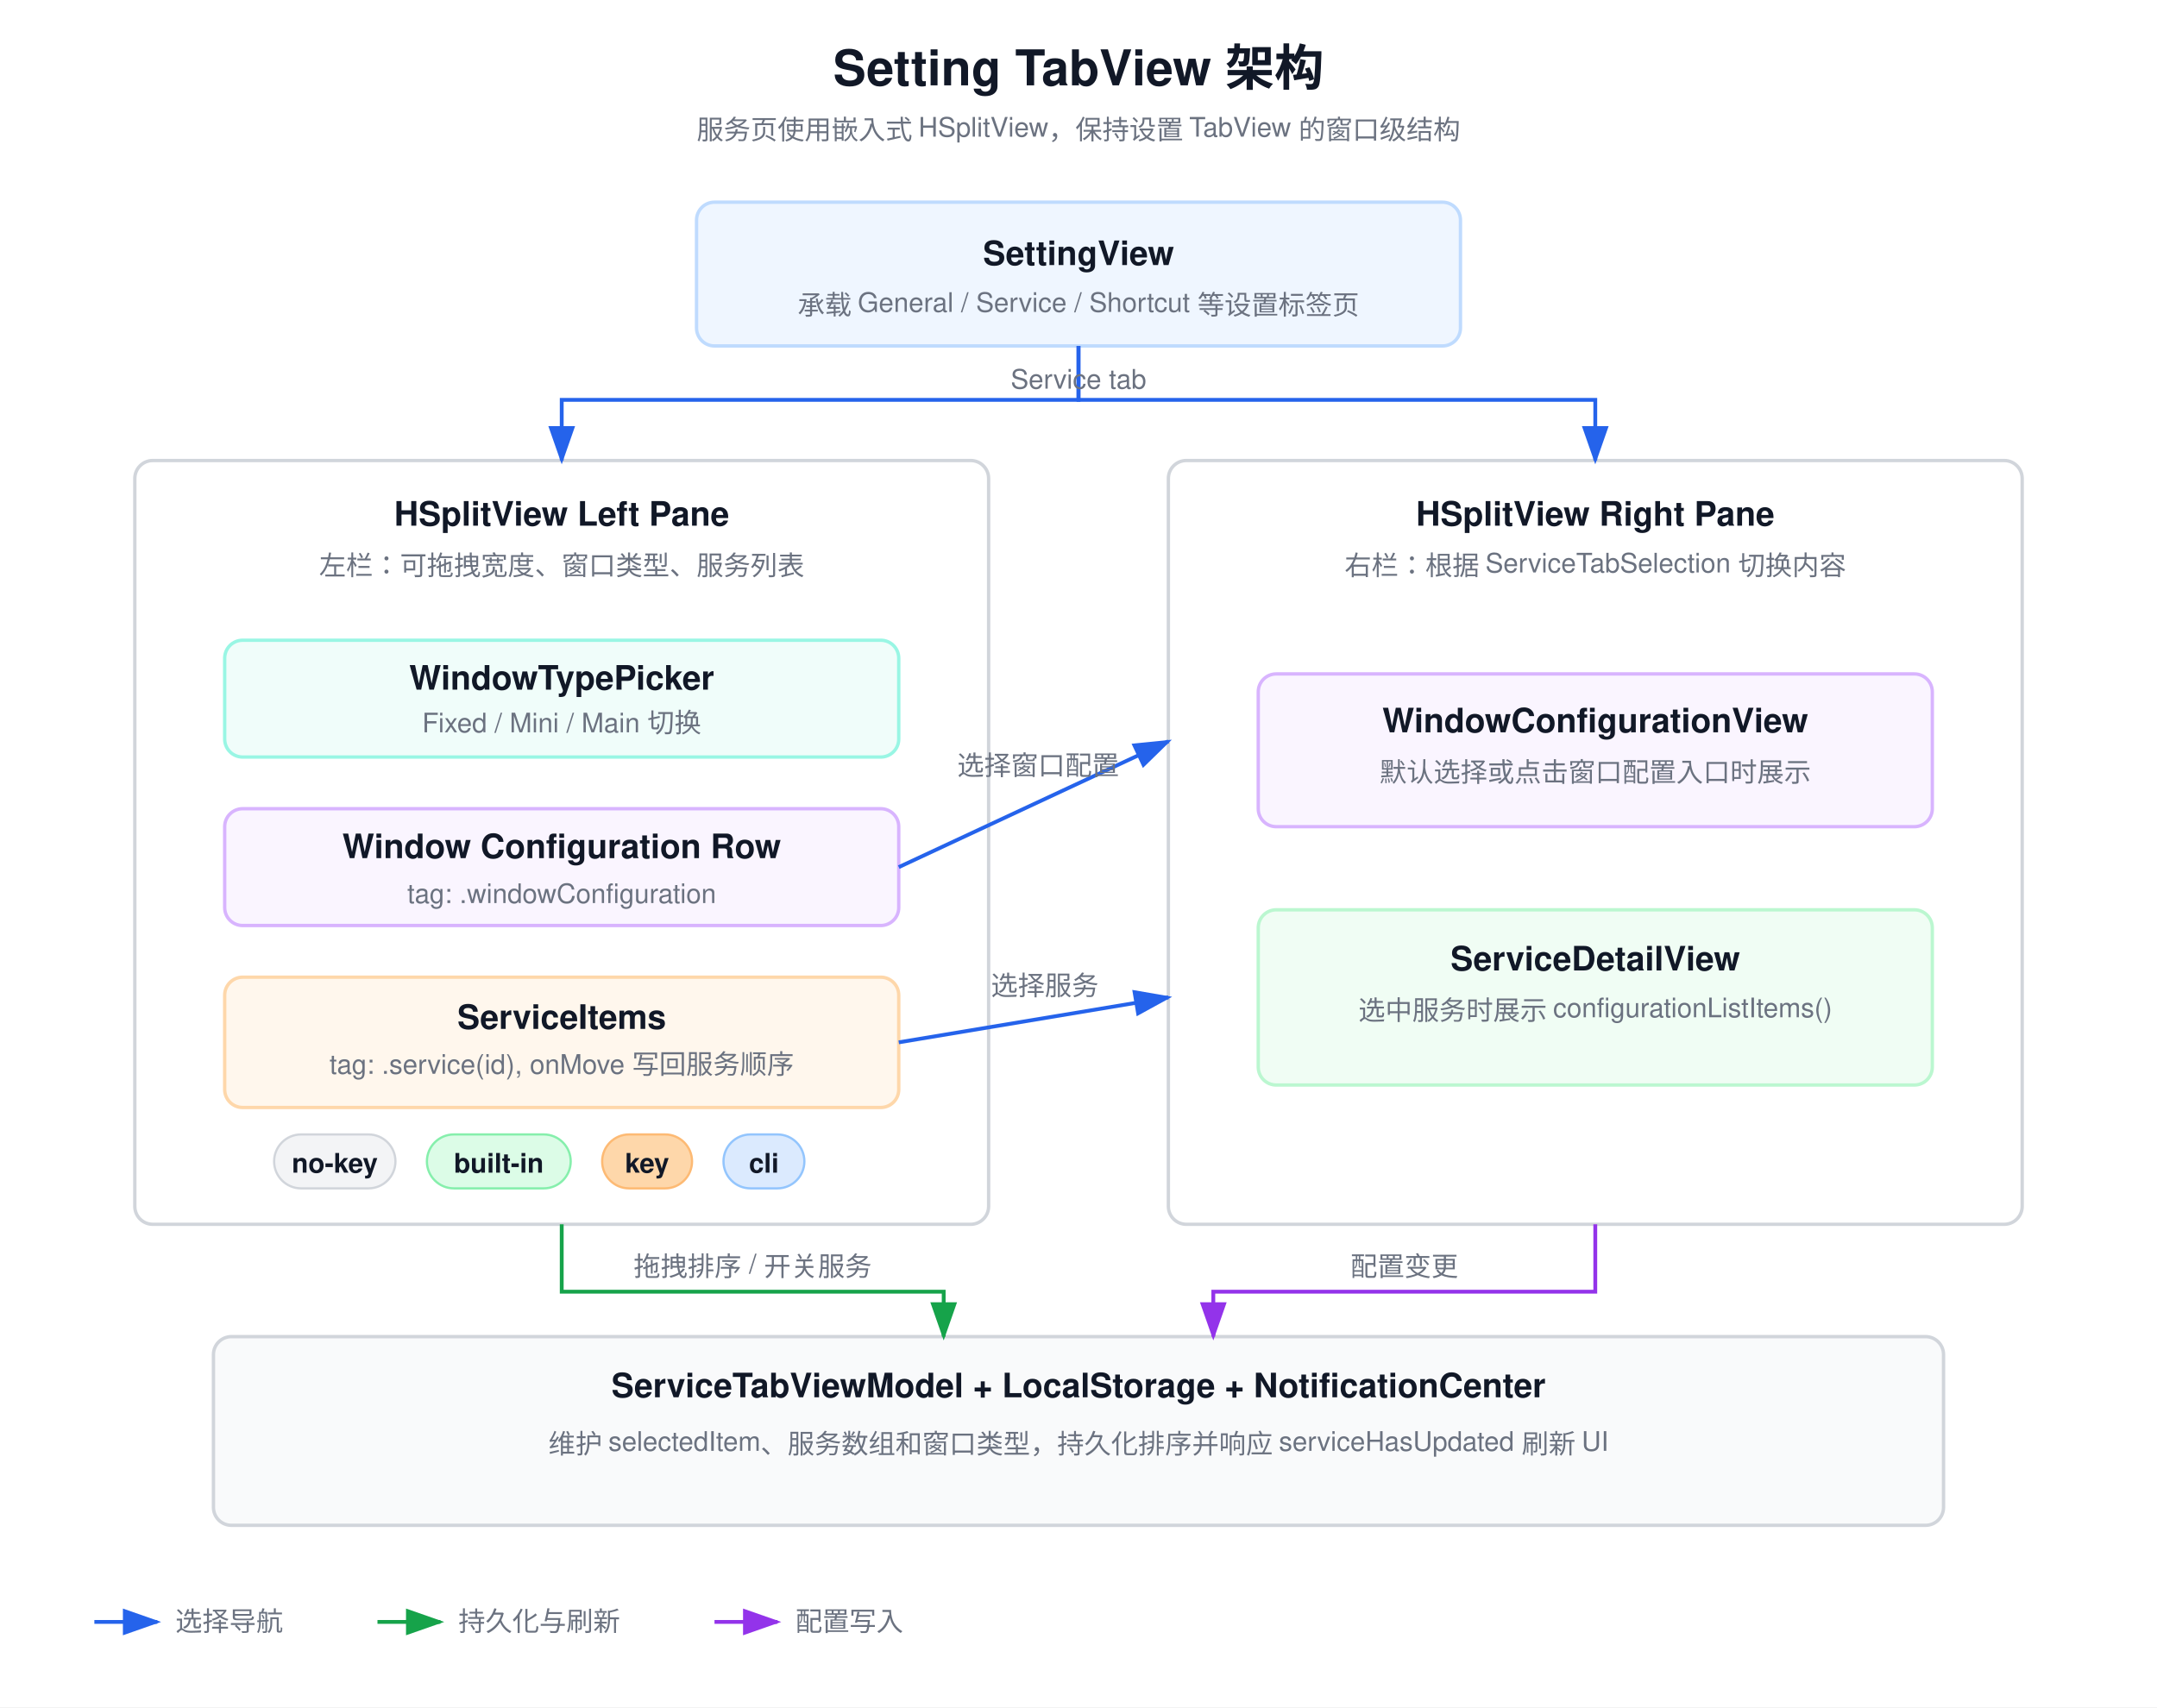
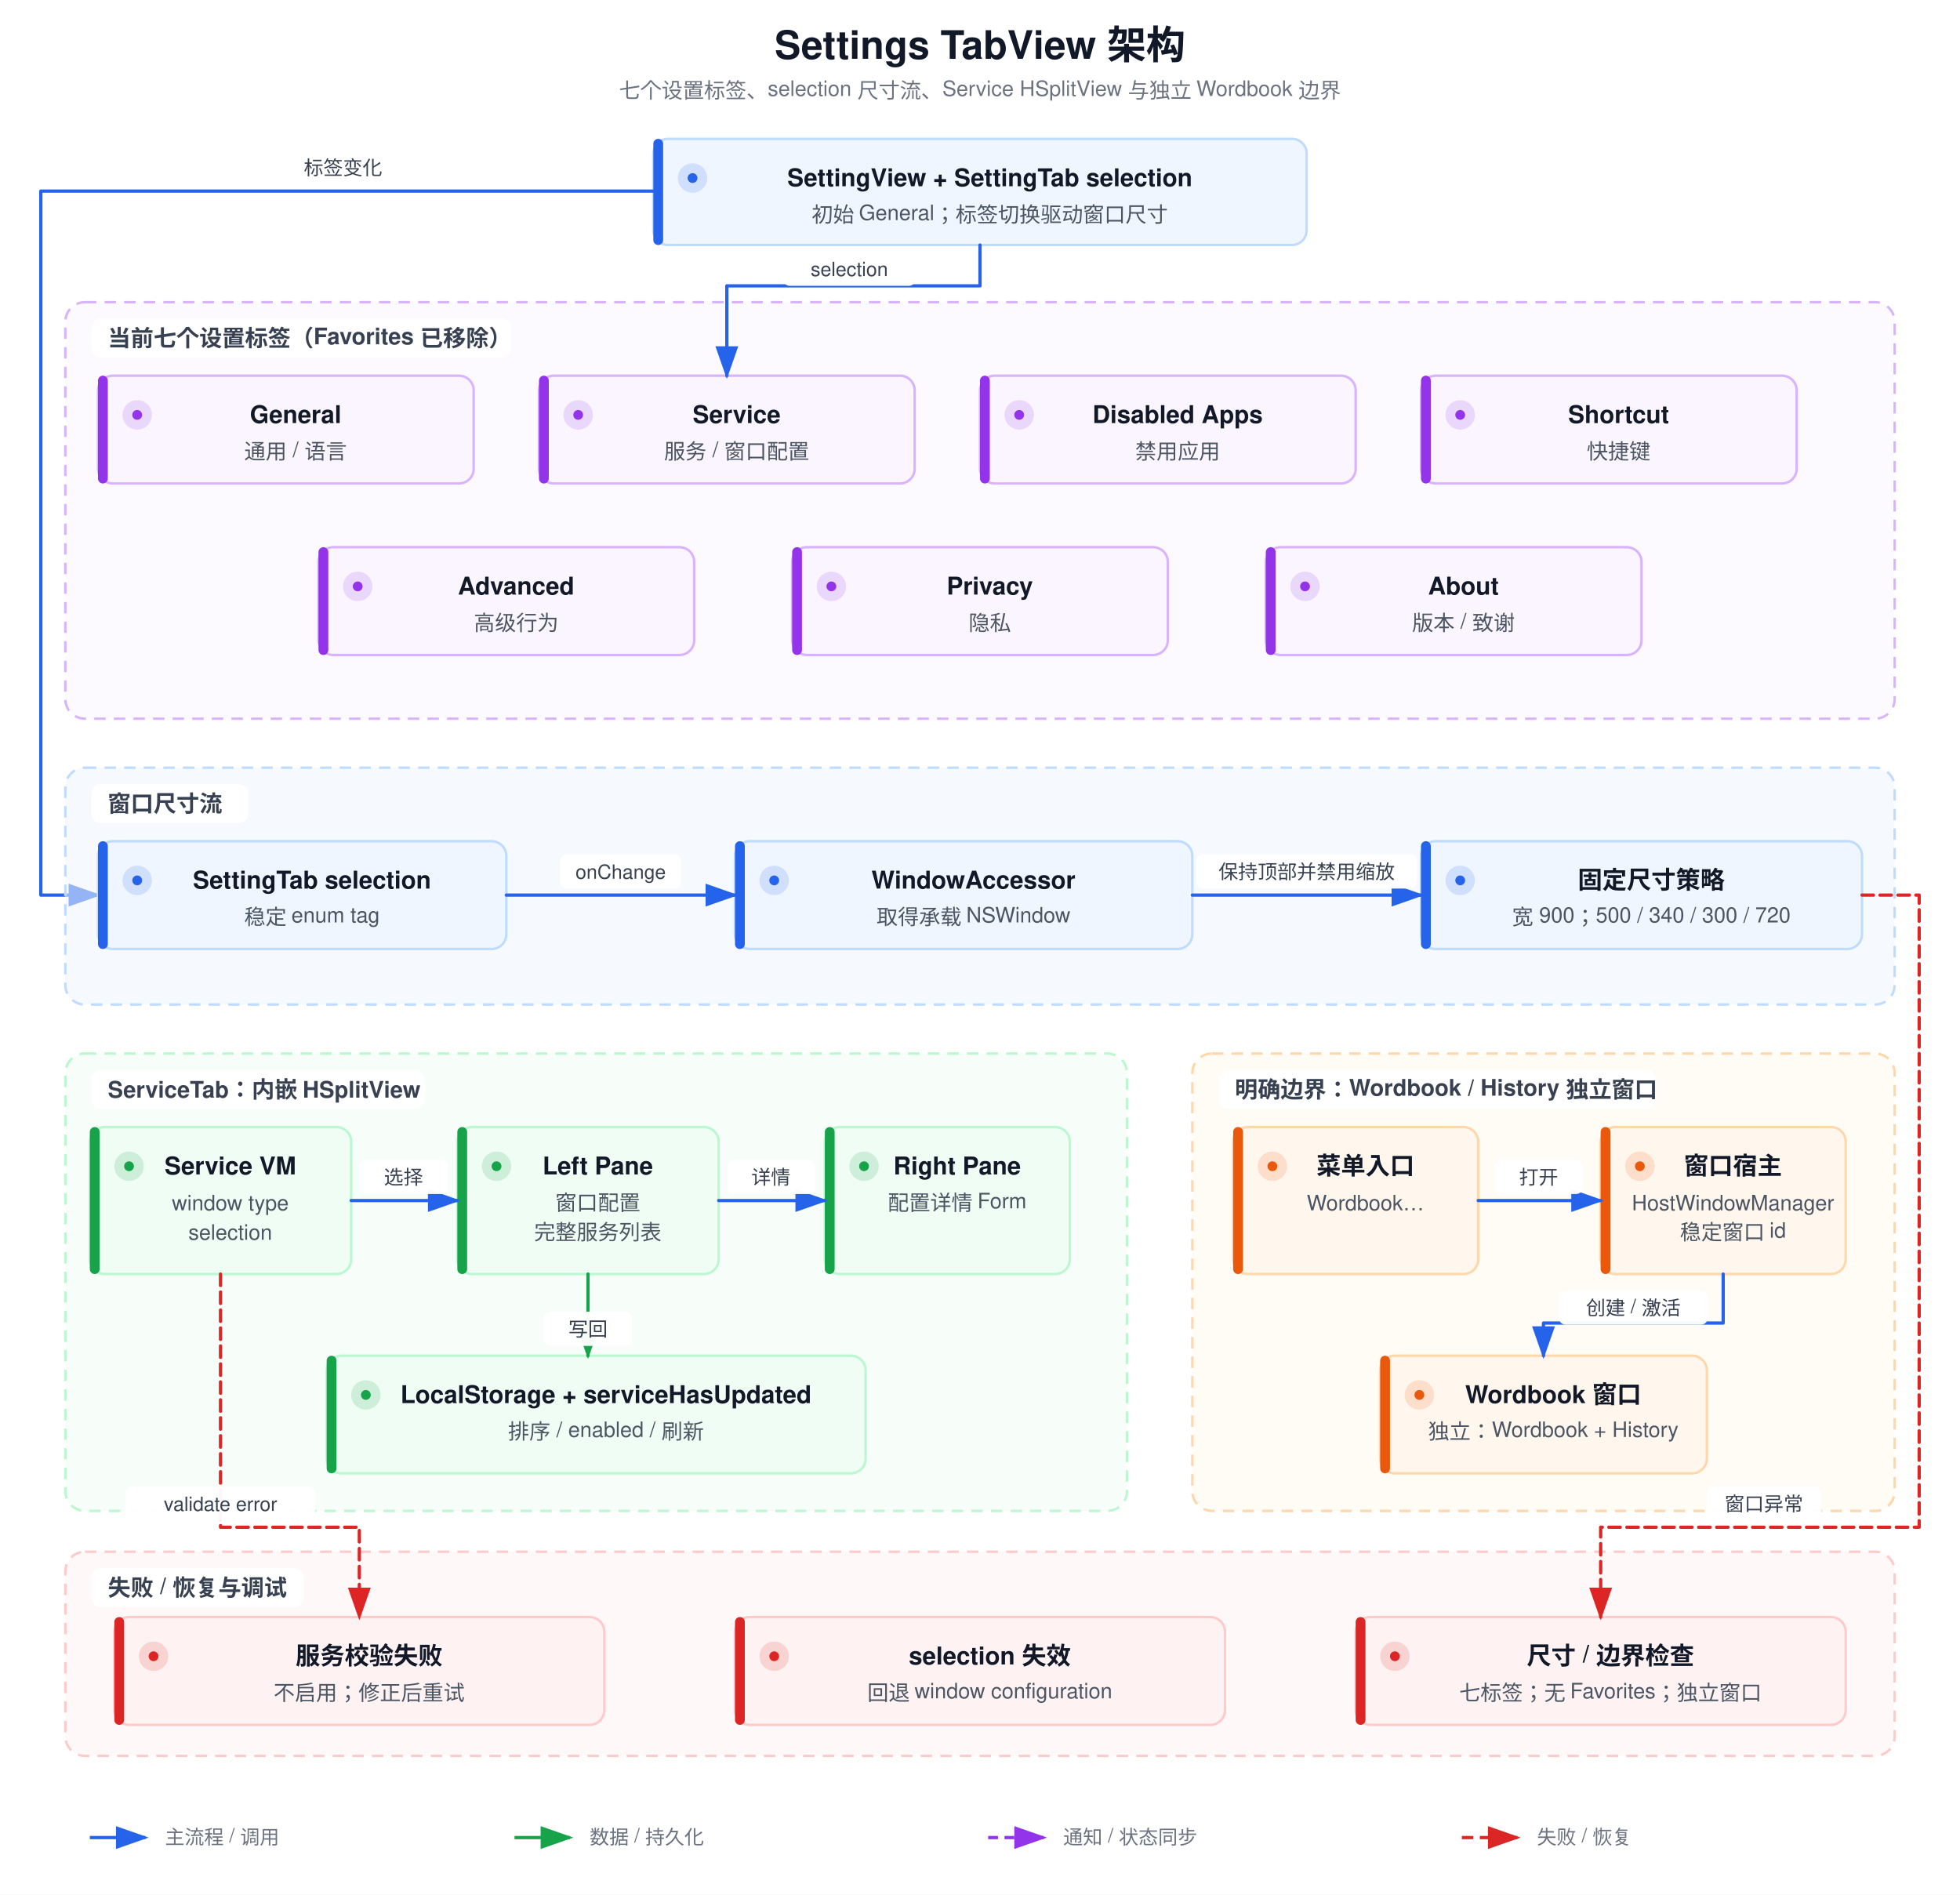
- <svg xmlns="http://www.w3.org/2000/svg" viewBox="0 0 960 760" width="960" height="760">
+ <svg xmlns="http://www.w3.org/2000/svg" viewBox="0 0 1200 1160" width="1200" height="1160">
  <style>
    text { font-family: 'Helvetica Neue', Helvetica, Arial, 'PingFang SC', 'Microsoft YaHei', sans-serif; }
-     .title { fill: #111827; font-size: 22px; font-weight: 600; }
-     .box-title { fill: #111827; font-size: 15px; font-weight: 600; }
-     .small { fill: #6b7280; font-size: 12px; }
-     .tag { fill: #111827; font-size: 12px; font-weight: 600; }
+     .diagram-title { fill: #111827; font-size: 24px; font-weight: 600; }
+     .subtitle { fill: #6b7280; font-size: 13px; }
+     .group-title { fill: #374151; font-size: 14px; font-weight: 600; }
+     .node-title { fill: #111827; font-size: 15px; font-weight: 600; }
+     .body { fill: #4b5563; font-size: 13px; }
+     .edge-label { fill: #374151; font-size: 12px; font-weight: 500; }
+     .legend { fill: #6b7280; font-size: 12px; }
  </style>
  <defs>
    <marker id="arrow-blue" markerWidth="10" markerHeight="7" refX="9" refY="3.5" orient="auto">
      <polygon points="0 0, 10 3.5, 0 7" fill="#2563eb" />
    </marker>
    <marker id="arrow-green" markerWidth="10" markerHeight="7" refX="9" refY="3.5" orient="auto">
      <polygon points="0 0, 10 3.5, 0 7" fill="#16a34a" />
    </marker>
    <marker id="arrow-purple" markerWidth="10" markerHeight="7" refX="9" refY="3.5" orient="auto">
      <polygon points="0 0, 10 3.5, 0 7" fill="#9333ea" />
    </marker>
+     <marker id="arrow-alert" markerWidth="10" markerHeight="7" refX="9" refY="3.5" orient="auto">
+       <polygon points="0 0, 10 3.5, 0 7" fill="#dc2626" />
+     </marker>
  </defs>
-   <rect width="960" height="760" fill="#ffffff" />
-   <text x="480" y="38" text-anchor="middle" class="title">Setting TabView 架构</text>
-   <text x="480" y="62" text-anchor="middle" class="small">服务页使用嵌入式 HSplitView，保持设置 TabView 的窗口级结构</text>
-   <rect x="310" y="90" width="340" height="64" rx="8" fill="#eff6ff" stroke="#bfdbfe" stroke-width="1.5" />
-   <text x="480" y="118" text-anchor="middle" class="box-title">SettingView</text>
-   <text x="480" y="140" text-anchor="middle" class="small">承载 General / Service / Shortcut 等设置标签页</text>
-   <rect x="60" y="205" width="380" height="340" rx="8" fill="#ffffff" stroke="#d1d5db" stroke-width="1.5" />
-   <text x="250" y="234" text-anchor="middle" class="box-title">HSplitView Left Pane</text>
-   <text x="250" y="256" text-anchor="middle" class="small">左栏：可拖拽宽度、窗口类型、服务列表</text>
-   <rect x="100" y="285" width="300" height="52" rx="8" fill="#f0fdfa" stroke="#99f6e4" stroke-width="1.5" />
-   <text x="250" y="307" text-anchor="middle" class="box-title">WindowTypePicker</text>
-   <text x="250" y="326" text-anchor="middle" class="small">Fixed / Mini / Main 切换</text>
-   <rect x="100" y="360" width="300" height="52" rx="8" fill="#faf5ff" stroke="#d8b4fe" stroke-width="1.5" />
-   <text x="250" y="382" text-anchor="middle" class="box-title">Window Configuration Row</text>
-   <text x="250" y="402" text-anchor="middle" class="small">tag: .windowConfiguration</text>
-   <rect x="100" y="435" width="300" height="58" rx="8" fill="#fff7ed" stroke="#fed7aa" stroke-width="1.5" />
-   <text x="250" y="458" text-anchor="middle" class="box-title">ServiceItems</text>
-   <text x="250" y="478" text-anchor="middle" class="small">tag: .service(id), onMove 写回服务顺序</text>
-   <rect x="122" y="505" width="54" height="24" rx="12" fill="#f3f4f6" stroke="#d1d5db" />
-   <text x="149" y="522" text-anchor="middle" class="tag">no-key</text>
-   <rect x="190" y="505" width="64" height="24" rx="12" fill="#dcfce7" stroke="#86efac" />
-   <text x="222" y="522" text-anchor="middle" class="tag">built-in</text>
-   <rect x="268" y="505" width="40" height="24" rx="12" fill="#fed7aa" stroke="#fdba74" />
-   <text x="288" y="522" text-anchor="middle" class="tag">key</text>
-   <rect x="322" y="505" width="36" height="24" rx="12" fill="#dbeafe" stroke="#93c5fd" />
-   <text x="340" y="522" text-anchor="middle" class="tag">cli</text>
-   <rect x="520" y="205" width="380" height="340" rx="8" fill="#ffffff" stroke="#d1d5db" stroke-width="1.5" />
-   <text x="710" y="234" text-anchor="middle" class="box-title">HSplitView Right Pane</text>
-   <text x="710" y="256" text-anchor="middle" class="small">右栏：根据 ServiceTabSelection 切换内容</text>
-   <rect x="560" y="300" width="300" height="68" rx="8" fill="#faf5ff" stroke="#d8b4fe" stroke-width="1.5" />
-   <text x="710" y="326" text-anchor="middle" class="box-title">WindowConfigurationView</text>
-   <text x="710" y="348" text-anchor="middle" class="small">默认选择或点击窗口配置入口时展示</text>
-   <rect x="560" y="405" width="300" height="78" rx="8" fill="#f0fdf4" stroke="#bbf7d0" stroke-width="1.5" />
-   <text x="710" y="432" text-anchor="middle" class="box-title">ServiceDetailView</text>
-   <text x="710" y="454" text-anchor="middle" class="small">选中服务时展示 configurationListItems()</text>
-   <rect x="95" y="595" width="770" height="84" rx="8" fill="#f9fafb" stroke="#d1d5db" stroke-width="1.5" />
-   <text x="480" y="622" text-anchor="middle" class="box-title">ServiceTabViewModel + LocalStorage + NotificationCenter</text>
-   <text x="480" y="647" text-anchor="middle" class="small">维护 selectedItem、服务数组和窗口类型，持久化排序并响应 serviceHasUpdated 刷新 UI</text>
-   <path d="M480 154 L480 178 L250 178 L250 205" fill="none" stroke="#2563eb" stroke-width="1.7" marker-end="url(#arrow-blue)" />
-   <path d="M480 154 L480 178 L710 178 L710 205" fill="none" stroke="#2563eb" stroke-width="1.7" marker-end="url(#arrow-blue)" />
-   <text x="480" y="173" text-anchor="middle" class="small">Service tab</text>
-   <path d="M400 386 L520 330" fill="none" stroke="#2563eb" stroke-width="1.7" marker-end="url(#arrow-blue)" />
-   <text x="462" y="345" text-anchor="middle" class="small">选择窗口配置</text>
-   <path d="M400 464 L520 444" fill="none" stroke="#2563eb" stroke-width="1.7" marker-end="url(#arrow-blue)" />
-   <text x="465" y="443" text-anchor="middle" class="small">选择服务</text>
-   <path d="M250 545 L250 575 L420 575 L420 595" fill="none" stroke="#16a34a" stroke-width="1.7" marker-end="url(#arrow-green)" />
-   <text x="335" y="568" text-anchor="middle" class="small">拖拽排序 / 开关服务</text>
-   <path d="M710 545 L710 575 L540 575 L540 595" fill="none" stroke="#9333ea" stroke-width="1.7" marker-end="url(#arrow-purple)" />
-   <text x="625" y="568" text-anchor="middle" class="small">配置变更</text>
-   <g transform="translate(42, 722)">
-     <line x1="0" y1="0" x2="28" y2="0" stroke="#2563eb" stroke-width="1.7" marker-end="url(#arrow-blue)" />
-     <text x="36" y="4" class="small">选择导航</text>
-     <line x1="126" y1="0" x2="154" y2="0" stroke="#16a34a" stroke-width="1.7" marker-end="url(#arrow-green)" />
-     <text x="162" y="4" class="small">持久化与刷新</text>
-     <line x1="276" y1="0" x2="304" y2="0" stroke="#9333ea" stroke-width="1.7" marker-end="url(#arrow-purple)" />
-     <text x="312" y="4" class="small">配置写入</text>
-   </g>
+   <rect width="1200" height="1160" fill="#ffffff" />
+   <text x="600" y="36" text-anchor="middle" class="diagram-title">Settings TabView 架构</text>
+   <text x="600" y="60" text-anchor="middle" class="subtitle">七个设置标签、selection 尺寸流、Service HSplitView 与独立 Wordbook 边界</text>
+   <rect x="400" y="85" width="400" height="65" rx="9" fill="#eff6ff" stroke="#bfdbfe" stroke-width="1.5" />
+   <rect x="400" y="85" width="6" height="65" rx="3" fill="#2563eb" />
+   <circle cx="424" cy="109" r="9" fill="#2563eb" opacity="0.16" />
+   <circle cx="424" cy="109" r="3" fill="#2563eb" />
+   <text x="606" y="114" text-anchor="middle" class="node-title">SettingView + SettingTab selection</text>
+   <text x="606" y="136" text-anchor="middle" class="body">初始 General；标签切换驱动窗口尺寸</text>
+   <rect x="40" y="185" width="1120" height="255" rx="12" fill="#faf5ff" fill-opacity="0.55" stroke="#d8b4fe" stroke-width="1.5" stroke-dasharray="7 5" />
+   <rect x="56" y="195" width="257" height="24" rx="6" fill="#ffffff" opacity="0.96" />
+   <text x="66" y="212" class="group-title">当前七个设置标签（Favorites 已移除）</text>
+   <rect x="60" y="230" width="230" height="66" rx="9" fill="#faf5ff" stroke="#d8b4fe" stroke-width="1.5" />
+   <rect x="60" y="230" width="6" height="66" rx="3" fill="#9333ea" />
+   <circle cx="84" cy="254" r="9" fill="#9333ea" opacity="0.16" />
+   <circle cx="84" cy="254" r="3" fill="#9333ea" />
+   <text x="181" y="259" text-anchor="middle" class="node-title">General</text>
+   <text x="181" y="281" text-anchor="middle" class="body">通用 / 语言</text>
+   <rect x="330" y="230" width="230" height="66" rx="9" fill="#faf5ff" stroke="#d8b4fe" stroke-width="1.5" />
+   <rect x="330" y="230" width="6" height="66" rx="3" fill="#9333ea" />
+   <circle cx="354" cy="254" r="9" fill="#9333ea" opacity="0.16" />
+   <circle cx="354" cy="254" r="3" fill="#9333ea" />
+   <text x="451" y="259" text-anchor="middle" class="node-title">Service</text>
+   <text x="451" y="281" text-anchor="middle" class="body">服务 / 窗口配置</text>
+   <rect x="600" y="230" width="230" height="66" rx="9" fill="#faf5ff" stroke="#d8b4fe" stroke-width="1.5" />
+   <rect x="600" y="230" width="6" height="66" rx="3" fill="#9333ea" />
+   <circle cx="624" cy="254" r="9" fill="#9333ea" opacity="0.16" />
+   <circle cx="624" cy="254" r="3" fill="#9333ea" />
+   <text x="721" y="259" text-anchor="middle" class="node-title">Disabled Apps</text>
+   <text x="721" y="281" text-anchor="middle" class="body">禁用应用</text>
+   <rect x="870" y="230" width="230" height="66" rx="9" fill="#faf5ff" stroke="#d8b4fe" stroke-width="1.5" />
+   <rect x="870" y="230" width="6" height="66" rx="3" fill="#9333ea" />
+   <circle cx="894" cy="254" r="9" fill="#9333ea" opacity="0.16" />
+   <circle cx="894" cy="254" r="3" fill="#9333ea" />
+   <text x="991" y="259" text-anchor="middle" class="node-title">Shortcut</text>
+   <text x="991" y="281" text-anchor="middle" class="body">快捷键</text>
+   <rect x="195" y="335" width="230" height="66" rx="9" fill="#faf5ff" stroke="#d8b4fe" stroke-width="1.5" />
+   <rect x="195" y="335" width="6" height="66" rx="3" fill="#9333ea" />
+   <circle cx="219" cy="359" r="9" fill="#9333ea" opacity="0.16" />
+   <circle cx="219" cy="359" r="3" fill="#9333ea" />
+   <text x="316" y="364" text-anchor="middle" class="node-title">Advanced</text>
+   <text x="316" y="386" text-anchor="middle" class="body">高级行为</text>
+   <rect x="485" y="335" width="230" height="66" rx="9" fill="#faf5ff" stroke="#d8b4fe" stroke-width="1.5" />
+   <rect x="485" y="335" width="6" height="66" rx="3" fill="#9333ea" />
+   <circle cx="509" cy="359" r="9" fill="#9333ea" opacity="0.16" />
+   <circle cx="509" cy="359" r="3" fill="#9333ea" />
+   <text x="606" y="364" text-anchor="middle" class="node-title">Privacy</text>
+   <text x="606" y="386" text-anchor="middle" class="body">隐私</text>
+   <rect x="775" y="335" width="230" height="66" rx="9" fill="#faf5ff" stroke="#d8b4fe" stroke-width="1.5" />
+   <rect x="775" y="335" width="6" height="66" rx="3" fill="#9333ea" />
+   <circle cx="799" cy="359" r="9" fill="#9333ea" opacity="0.16" />
+   <circle cx="799" cy="359" r="3" fill="#9333ea" />
+   <text x="896" y="364" text-anchor="middle" class="node-title">About</text>
+   <text x="896" y="386" text-anchor="middle" class="body">版本 / 致谢</text>
+   <path d="M 600 150 V 175 H 445 V 230" fill="none" stroke="#2563eb" stroke-width="2" stroke-linecap="round" stroke-linejoin="round" marker-end="url(#arrow-blue)" />
+   <rect x="479.5" y="154" width="81" height="21" rx="4" fill="#ffffff" opacity="0.96" />
+   <text x="520" y="169" text-anchor="middle" class="edge-label">selection</text>
+   <path d="M 400 117 H 25 V 548 H 60" fill="none" stroke="#2563eb" stroke-width="2" stroke-linecap="round" stroke-linejoin="round" marker-end="url(#arrow-blue)" />
+   <rect x="175" y="92" width="70" height="21" rx="4" fill="#ffffff" opacity="0.96" />
+   <text x="210" y="107" text-anchor="middle" class="edge-label">标签变化</text>
+   <rect x="40" y="470" width="1120" height="145" rx="12" fill="#eff6ff" fill-opacity="0.55" stroke="#bfdbfe" stroke-width="1.5" stroke-dasharray="7 5" />
+   <rect x="56" y="480" width="96" height="24" rx="6" fill="#ffffff" opacity="0.96" />
+   <text x="66" y="497" class="group-title">窗口尺寸流</text>
+   <rect x="60" y="515" width="250" height="66" rx="9" fill="#eff6ff" stroke="#bfdbfe" stroke-width="1.5" />
+   <rect x="60" y="515" width="6" height="66" rx="3" fill="#2563eb" />
+   <circle cx="84" cy="539" r="9" fill="#2563eb" opacity="0.16" />
+   <circle cx="84" cy="539" r="3" fill="#2563eb" />
+   <text x="191" y="544" text-anchor="middle" class="node-title">SettingTab selection</text>
+   <text x="191" y="566" text-anchor="middle" class="body">稳定 enum tag</text>
+   <rect x="450" y="515" width="280" height="66" rx="9" fill="#eff6ff" stroke="#bfdbfe" stroke-width="1.5" />
+   <rect x="450" y="515" width="6" height="66" rx="3" fill="#2563eb" />
+   <circle cx="474" cy="539" r="9" fill="#2563eb" opacity="0.16" />
+   <circle cx="474" cy="539" r="3" fill="#2563eb" />
+   <text x="596" y="544" text-anchor="middle" class="node-title">WindowAccessor</text>
+   <text x="596" y="566" text-anchor="middle" class="body">取得承载 NSWindow</text>
+   <rect x="870" y="515" width="270" height="66" rx="9" fill="#eff6ff" stroke="#bfdbfe" stroke-width="1.5" />
+   <rect x="870" y="515" width="6" height="66" rx="3" fill="#2563eb" />
+   <circle cx="894" cy="539" r="9" fill="#2563eb" opacity="0.16" />
+   <circle cx="894" cy="539" r="3" fill="#2563eb" />
+   <text x="1011" y="544" text-anchor="middle" class="node-title">固定尺寸策略</text>
+   <text x="1011" y="566" text-anchor="middle" class="body">宽 900；500 / 340 / 300 / 720</text>
+   <path d="M 310 548 H 450" fill="none" stroke="#2563eb" stroke-width="2" stroke-linecap="round" stroke-linejoin="round" marker-end="url(#arrow-blue)" />
+   <rect x="343" y="523" width="74" height="21" rx="4" fill="#ffffff" opacity="0.96" />
+   <text x="380" y="538" text-anchor="middle" class="edge-label">onChange</text>
+   <path d="M 730 548 H 870" fill="none" stroke="#2563eb" stroke-width="2" stroke-linecap="round" stroke-linejoin="round" marker-end="url(#arrow-blue)" />
+   <rect x="732.5" y="523" width="135" height="21" rx="4" fill="#ffffff" opacity="0.96" />
+   <text x="800" y="538" text-anchor="middle" class="edge-label">保持顶部并禁用缩放</text>
+   <rect x="40" y="645" width="650" height="280" rx="12" fill="#f0fdf4" fill-opacity="0.55" stroke="#bbf7d0" stroke-width="1.5" stroke-dasharray="7 5" />
+   <rect x="56" y="655" width="204" height="24" rx="6" fill="#ffffff" opacity="0.96" />
+   <text x="66" y="672" class="group-title">ServiceTab：内嵌 HSplitView</text>
+   <rect x="55" y="690" width="160" height="90" rx="9" fill="#f0fdf4" stroke="#bbf7d0" stroke-width="1.5" />
+   <rect x="55" y="690" width="6" height="90" rx="3" fill="#16a34a" />
+   <circle cx="79" cy="714" r="9" fill="#16a34a" opacity="0.16" />
+   <circle cx="79" cy="714" r="3" fill="#16a34a" />
+   <text x="141" y="719" text-anchor="middle" class="node-title">Service VM</text>
+   <text x="141" y="741" text-anchor="middle" class="body">window type</text>
+   <text x="141" y="759" text-anchor="middle" class="body">selection</text>
+   <rect x="280" y="690" width="160" height="90" rx="9" fill="#f0fdf4" stroke="#bbf7d0" stroke-width="1.5" />
+   <rect x="280" y="690" width="6" height="90" rx="3" fill="#16a34a" />
+   <circle cx="304" cy="714" r="9" fill="#16a34a" opacity="0.16" />
+   <circle cx="304" cy="714" r="3" fill="#16a34a" />
+   <text x="366" y="719" text-anchor="middle" class="node-title">Left Pane</text>
+   <text x="366" y="741" text-anchor="middle" class="body">窗口配置</text>
+   <text x="366" y="759" text-anchor="middle" class="body">完整服务列表</text>
+   <rect x="505" y="690" width="150" height="90" rx="9" fill="#f0fdf4" stroke="#bbf7d0" stroke-width="1.5" />
+   <rect x="505" y="690" width="6" height="90" rx="3" fill="#16a34a" />
+   <circle cx="529" cy="714" r="9" fill="#16a34a" opacity="0.16" />
+   <circle cx="529" cy="714" r="3" fill="#16a34a" />
+   <text x="586" y="719" text-anchor="middle" class="node-title">Right Pane</text>
+   <text x="586" y="741" text-anchor="middle" class="body">配置详情 Form</text>
+   <rect x="200" y="830" width="330" height="72" rx="9" fill="#f0fdf4" stroke="#bbf7d0" stroke-width="1.5" />
+   <rect x="200" y="830" width="6" height="72" rx="3" fill="#16a34a" />
+   <circle cx="224" cy="854" r="9" fill="#16a34a" opacity="0.16" />
+   <circle cx="224" cy="854" r="3" fill="#16a34a" />
+   <text x="371" y="859" text-anchor="middle" class="node-title">LocalStorage + serviceHasUpdated</text>
+   <text x="371" y="881" text-anchor="middle" class="body">排序 / enabled / 刷新</text>
+   <path d="M 215 735 H 280" fill="none" stroke="#2563eb" stroke-width="2" stroke-linecap="round" stroke-linejoin="round" marker-end="url(#arrow-blue)" />
+   <rect x="220" y="710" width="54" height="21" rx="4" fill="#ffffff" opacity="0.96" />
+   <text x="247" y="725" text-anchor="middle" class="edge-label">选择</text>
+   <path d="M 440 735 H 505" fill="none" stroke="#2563eb" stroke-width="2" stroke-linecap="round" stroke-linejoin="round" marker-end="url(#arrow-blue)" />
+   <rect x="445" y="710" width="54" height="21" rx="4" fill="#ffffff" opacity="0.96" />
+   <text x="472" y="725" text-anchor="middle" class="edge-label">详情</text>
+   <path d="M 360 780 V 830" fill="none" stroke="#16a34a" stroke-width="2" stroke-linecap="round" stroke-linejoin="round" marker-end="url(#arrow-green)" />
+   <rect x="333" y="803" width="54" height="21" rx="4" fill="#ffffff" opacity="0.96" />
+   <text x="360" y="818" text-anchor="middle" class="edge-label">写回</text>
+   <rect x="730" y="645" width="430" height="280" rx="12" fill="#fff7ed" fill-opacity="0.55" stroke="#fed7aa" stroke-width="1.5" stroke-dasharray="7 5" />
+   <rect x="746" y="655" width="268" height="24" rx="6" fill="#ffffff" opacity="0.96" />
+   <text x="756" y="672" class="group-title">明确边界：Wordbook / History 独立窗口</text>
+   <rect x="755" y="690" width="150" height="90" rx="9" fill="#fff7ed" stroke="#fed7aa" stroke-width="1.5" />
+   <rect x="755" y="690" width="6" height="90" rx="3" fill="#ea580c" />
+   <circle cx="779" cy="714" r="9" fill="#ea580c" opacity="0.16" />
+   <circle cx="779" cy="714" r="3" fill="#ea580c" />
+   <text x="836" y="719" text-anchor="middle" class="node-title">菜单入口</text>
+   <text x="836" y="741" text-anchor="middle" class="body">Wordbook…</text>
+   <rect x="980" y="690" width="150" height="90" rx="9" fill="#fff7ed" stroke="#fed7aa" stroke-width="1.5" />
+   <rect x="980" y="690" width="6" height="90" rx="3" fill="#ea580c" />
+   <circle cx="1004" cy="714" r="9" fill="#ea580c" opacity="0.16" />
+   <circle cx="1004" cy="714" r="3" fill="#ea580c" />
+   <text x="1061" y="719" text-anchor="middle" class="node-title">窗口宿主</text>
+   <text x="1061" y="741" text-anchor="middle" class="body">HostWindowManager</text>
+   <text x="1061" y="759" text-anchor="middle" class="body">稳定窗口 id</text>
+   <rect x="845" y="830" width="200" height="72" rx="9" fill="#fff7ed" stroke="#fed7aa" stroke-width="1.5" />
+   <rect x="845" y="830" width="6" height="72" rx="3" fill="#ea580c" />
+   <circle cx="869" cy="854" r="9" fill="#ea580c" opacity="0.16" />
+   <circle cx="869" cy="854" r="3" fill="#ea580c" />
+   <text x="951" y="859" text-anchor="middle" class="node-title">Wordbook 窗口</text>
+   <text x="951" y="881" text-anchor="middle" class="body">独立：Wordbook + History</text>
+   <path d="M 905 735 H 980" fill="none" stroke="#2563eb" stroke-width="2" stroke-linecap="round" stroke-linejoin="round" marker-end="url(#arrow-blue)" />
+   <rect x="915" y="710" width="54" height="21" rx="4" fill="#ffffff" opacity="0.96" />
+   <text x="942" y="725" text-anchor="middle" class="edge-label">打开</text>
+   <path d="M 1055 780 V 810 H 945 V 830" fill="none" stroke="#2563eb" stroke-width="2" stroke-linecap="round" stroke-linejoin="round" marker-end="url(#arrow-blue)" />
+   <rect x="954.5" y="790" width="91" height="21" rx="4" fill="#ffffff" opacity="0.96" />
+   <text x="1000" y="805" text-anchor="middle" class="edge-label">创建 / 激活</text>
+   <rect x="40" y="950" width="1120" height="125" rx="12" fill="#fef2f2" fill-opacity="0.55" stroke="#fecaca" stroke-width="1.5" stroke-dasharray="7 5" />
+   <rect x="56" y="960" width="130" height="24" rx="6" fill="#ffffff" opacity="0.96" />
+   <text x="66" y="977" class="group-title">失败 / 恢复与调试</text>
+   <rect x="70" y="990" width="300" height="66" rx="9" fill="#fef2f2" stroke="#fecaca" stroke-width="1.5" />
+   <rect x="70" y="990" width="6" height="66" rx="3" fill="#dc2626" />
+   <circle cx="94" cy="1014" r="9" fill="#dc2626" opacity="0.16" />
+   <circle cx="94" cy="1014" r="3" fill="#dc2626" />
+   <text x="226" y="1019" text-anchor="middle" class="node-title">服务校验失败</text>
+   <text x="226" y="1041" text-anchor="middle" class="body">不启用；修正后重试</text>
+   <rect x="450" y="990" width="300" height="66" rx="9" fill="#fef2f2" stroke="#fecaca" stroke-width="1.5" />
+   <rect x="450" y="990" width="6" height="66" rx="3" fill="#dc2626" />
+   <circle cx="474" cy="1014" r="9" fill="#dc2626" opacity="0.16" />
+   <circle cx="474" cy="1014" r="3" fill="#dc2626" />
+   <text x="606" y="1019" text-anchor="middle" class="node-title">selection 失效</text>
+   <text x="606" y="1041" text-anchor="middle" class="body">回退 window configuration</text>
+   <rect x="830" y="990" width="300" height="66" rx="9" fill="#fef2f2" stroke="#fecaca" stroke-width="1.5" />
+   <rect x="830" y="990" width="6" height="66" rx="3" fill="#dc2626" />
+   <circle cx="854" cy="1014" r="9" fill="#dc2626" opacity="0.16" />
+   <circle cx="854" cy="1014" r="3" fill="#dc2626" />
+   <text x="986" y="1019" text-anchor="middle" class="node-title">尺寸 / 边界检查</text>
+   <text x="986" y="1041" text-anchor="middle" class="body">七标签；无 Favorites；独立窗口</text>
+   <path d="M 135 780 V 935 H 220 V 990" fill="none" stroke="#dc2626" stroke-width="2" stroke-linecap="round" stroke-linejoin="round" stroke-dasharray="7 4" marker-end="url(#arrow-alert)" />
+   <rect x="77" y="910" width="116" height="21" rx="4" fill="#ffffff" opacity="0.96" />
+   <text x="135" y="925" text-anchor="middle" class="edge-label">validate error</text>
+   <path d="M 1140 548 H 1175 V 935 H 980 V 990" fill="none" stroke="#dc2626" stroke-width="2" stroke-linecap="round" stroke-linejoin="round" stroke-dasharray="7 4" marker-end="url(#arrow-alert)" />
+   <rect x="1045" y="910" width="70" height="21" rx="4" fill="#ffffff" opacity="0.96" />
+   <text x="1080" y="925" text-anchor="middle" class="edge-label">窗口异常</text>
+   <line x1="55" y1="1125" x2="89" y2="1125" stroke="#2563eb" stroke-width="2" marker-end="url(#arrow-blue)" />
+   <text x="101" y="1129" class="legend">主流程 / 调用</text>
+   <line x1="315" y1="1125" x2="349" y2="1125" stroke="#16a34a" stroke-width="2" marker-end="url(#arrow-green)" />
+   <text x="361" y="1129" class="legend">数据 / 持久化</text>
+   <line x1="605" y1="1125" x2="639" y2="1125" stroke="#9333ea" stroke-width="2" stroke-dasharray="6 4" marker-end="url(#arrow-purple)" />
+   <text x="651" y="1129" class="legend">通知 / 状态同步</text>
+   <line x1="895" y1="1125" x2="929" y2="1125" stroke="#dc2626" stroke-width="2" stroke-dasharray="7 4" marker-end="url(#arrow-alert)" />
+   <text x="941" y="1129" class="legend">失败 / 恢复</text>
</svg>
